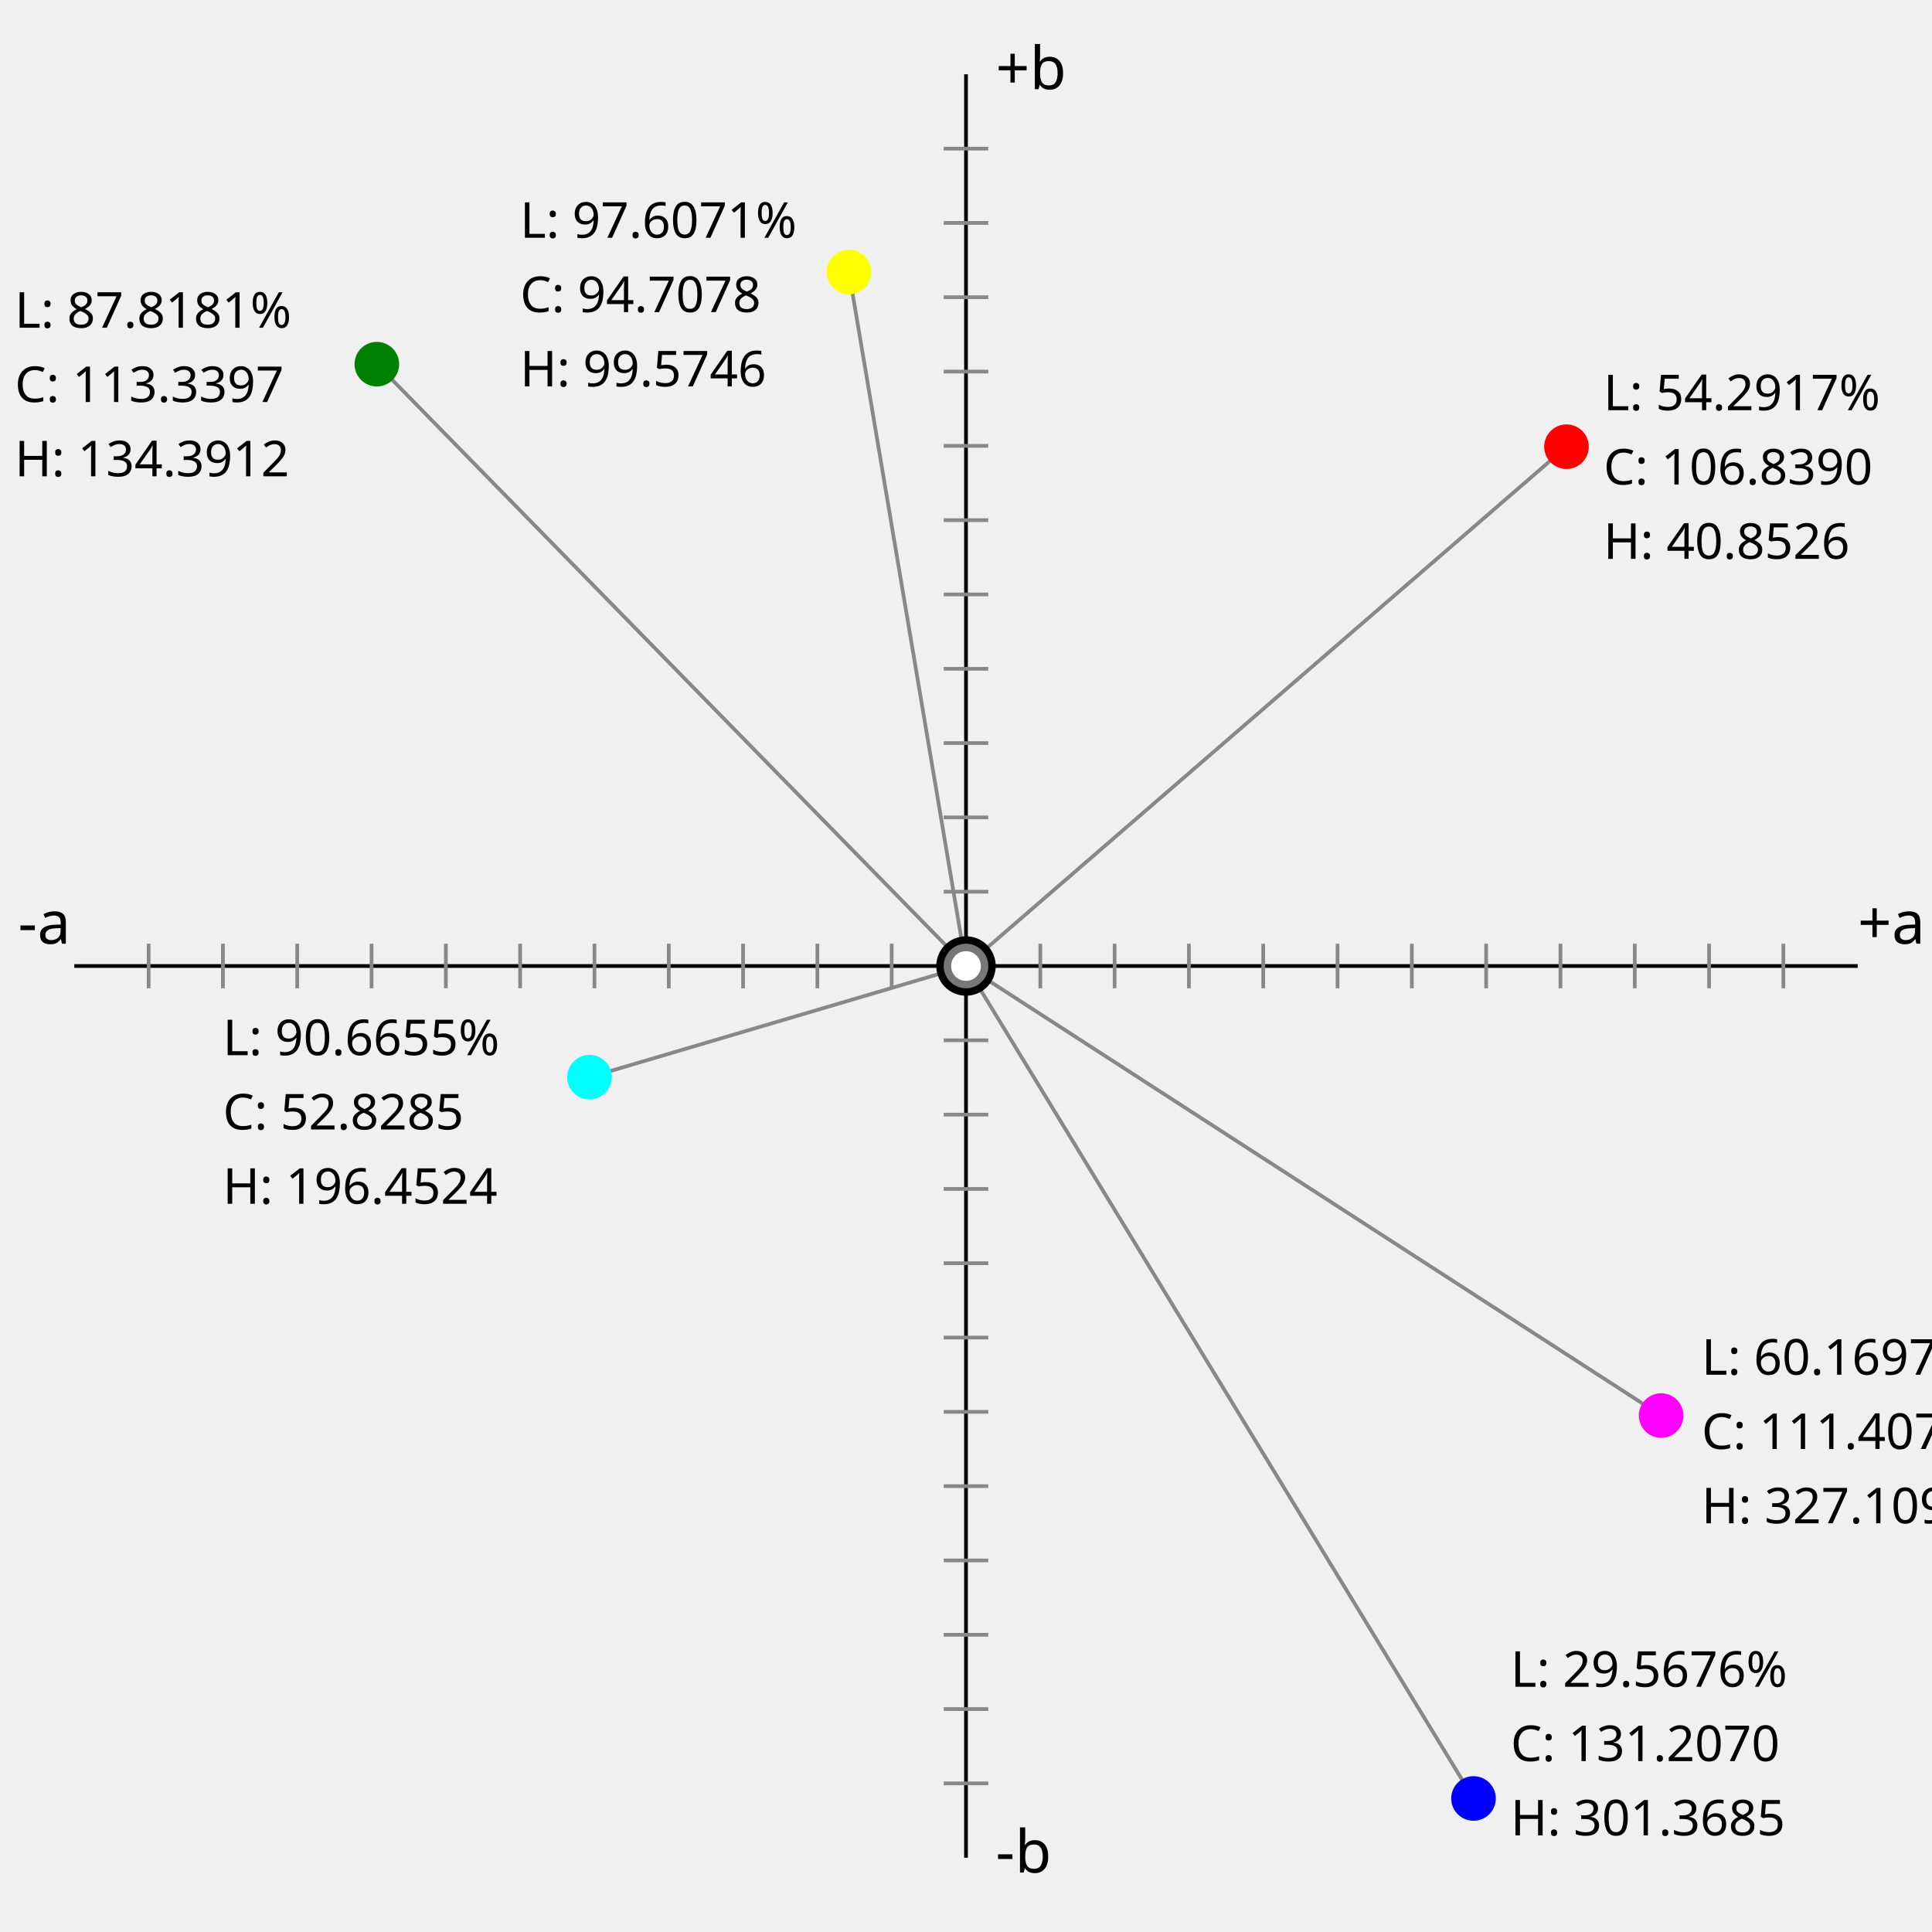
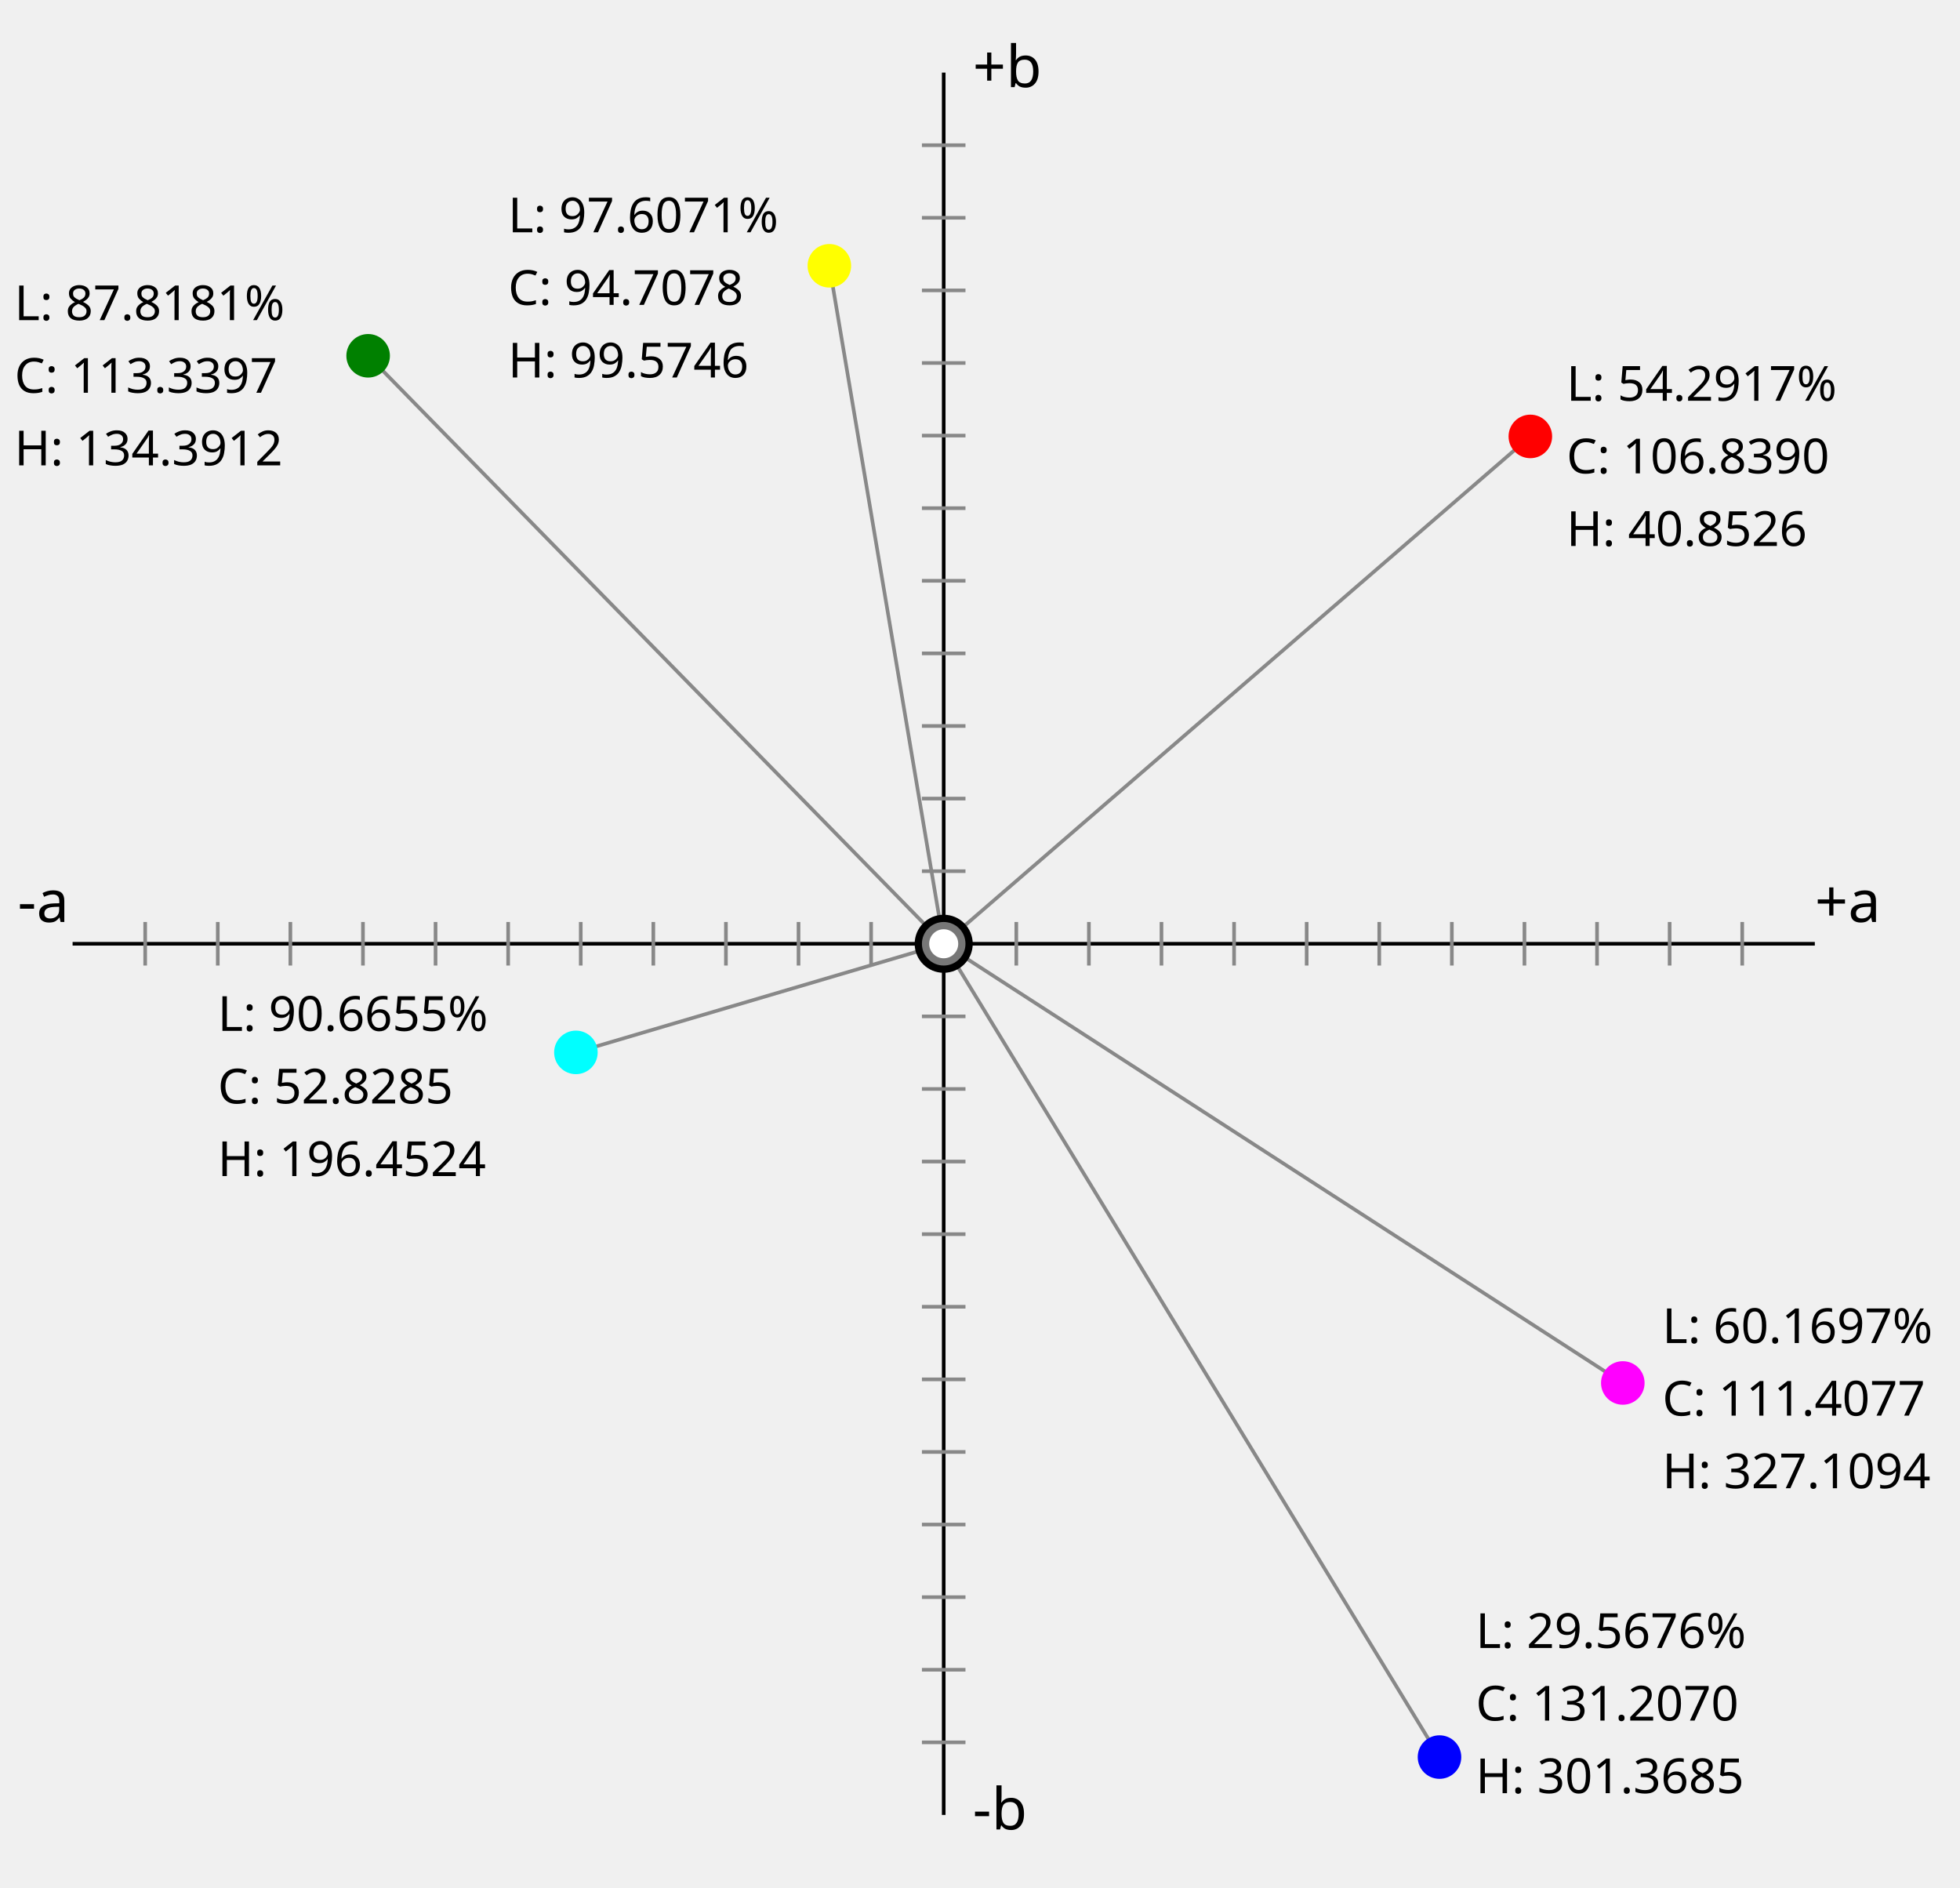
- <svg xmlns="http://www.w3.org/2000/svg" viewBox="-130 -130 260 260" overflow="visible">
+ <svg xmlns="http://www.w3.org/2000/svg" viewBox="-130 -130 270 260" overflow="visible">
  <defs>
    <circle id="color-spot" r="3" stroke="none" />
    <g id="axis" fill="none" stroke-width="0.5">
      <path stroke="black" d="M-120 0 120 0" />
      <path stroke="#888" d=" M110,-3 v6 M100,-3 v6 M90,-3 v6 M80,-3 v6 M70,-3 v6 M60,-3 v6 M50,-3 v6 M40,-3 v6 M30,-3 v6 M20,-3 v6 M10,-3 v6 M-10,-3 v6 M-20,-3 v6 M-30,-3 v6 M-40,-3 v6 M-50,-3 v6 M-60,-3 v6 M-70,-3 v6 M-80,-3 v6 M-90,-3 v6 M-100,-3 v6 M-110,-3 v6" />
    </g>
  </defs>
  <use href="#axis" transform="" />
  <use href="#axis" transform="rotate(90)" />
  <path fill="none" stroke="#888" stroke-width="0.5" d=" M0,0 80.81,-69.88 M0,0 -79.28,-80.99 M0,0 68.29,112.02 M0,0 -50.66,14.96 M0,0 93.54,60.49 M0,0 -15.75,-93.38 " />
  <g stroke="none" stroke-width="0.5">
    <use href="#color-spot" fill="red" transform="translate(80.81247,-69.88502)" />
    <use href="#color-spot" fill="green" transform="translate(-79.28729,-80.99026)" />
    <use href="#color-spot" fill="blue" transform="translate(68.2986,112.0294)" />
    <use href="#color-spot" fill="cyan" transform="translate(-50.66544,14.96202)" />
    <use href="#color-spot" fill="magenta" transform="translate(93.54999,60.49854)" />
    <use href="#color-spot" fill="yellow" transform="translate(-15.75289,-93.38841)" />
  </g>
  <circle r="4" />
  <circle r="3" fill="#777" />
  <circle r="2" fill="#fff" />
  <g font-family="sans-serif" font-size="6pt">
    <text x="120" y="-3">+a</text>
    <text x="-120.5" y="-3" text-anchor="end">-a</text>
    <text x="4" y="122">-b</text>
    <text x="4" y="-118">+b</text>
  </g>
  <g font-family="sans-serif" font-size="5pt">
    <text x="85.8" y="-74.8">L: 54.2917%
<tspan x="85.8" dy="10">C: 106.8390</tspan>
      <tspan x="85.8" dy="10">H: 40.8526</tspan>
    </text>
    <text x="-128" y="-85.9">L: 87.8181%
<tspan x="-128" dy="10">C: 113.3397</tspan>
      <tspan x="-128" dy="10">H: 134.3912</tspan>
    </text>
    <text x="73.3" y="97">L: 29.5676%
<tspan x="73.3" dy="10">C: 131.2070</tspan>
      <tspan x="73.3" dy="10">H: 301.3685</tspan>
    </text>
    <text x="-100" y="12">L: 90.6655%
<tspan x="-100" dy="10">C: 52.8285</tspan>
      <tspan x="-100" dy="10">H: 196.4524</tspan>
    </text>
    <text x="99" y="55">L: 60.1697%
<tspan x="99" dy="10">C: 111.4077</tspan>
      <tspan x="99" dy="10">H: 327.1094</tspan>
    </text>
    <text x="-60" y="-98">L: 97.6071%
<tspan x="-60" dy="10">C: 94.7078</tspan>
      <tspan x="-60" dy="10">H: 99.5746</tspan>
    </text>
  </g>
</svg>
